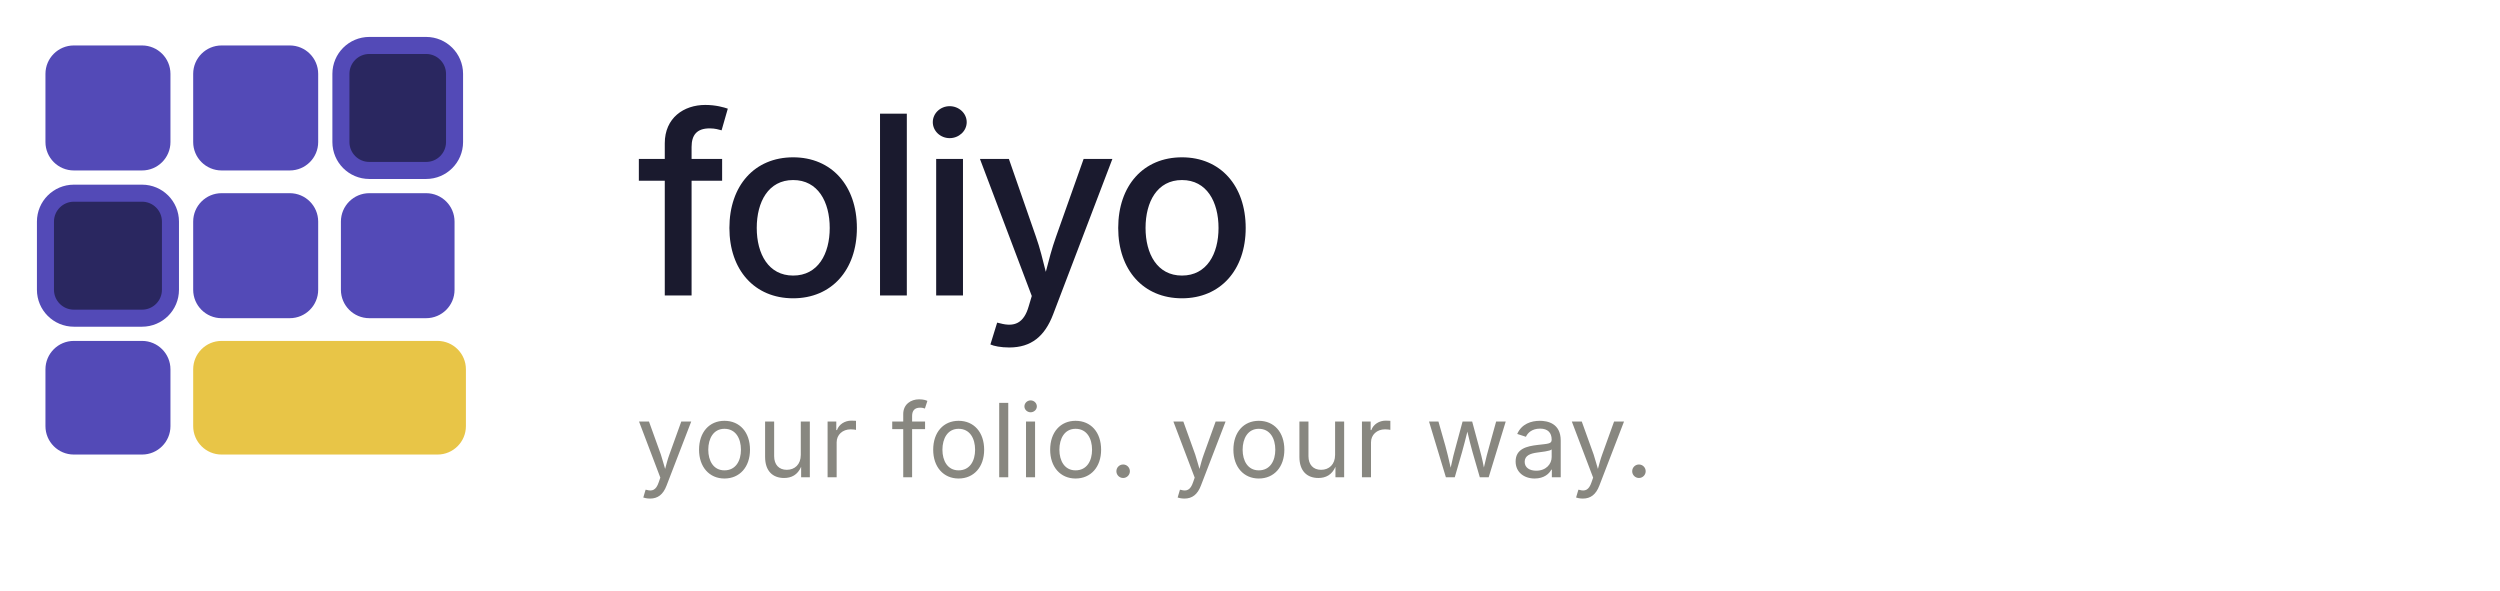
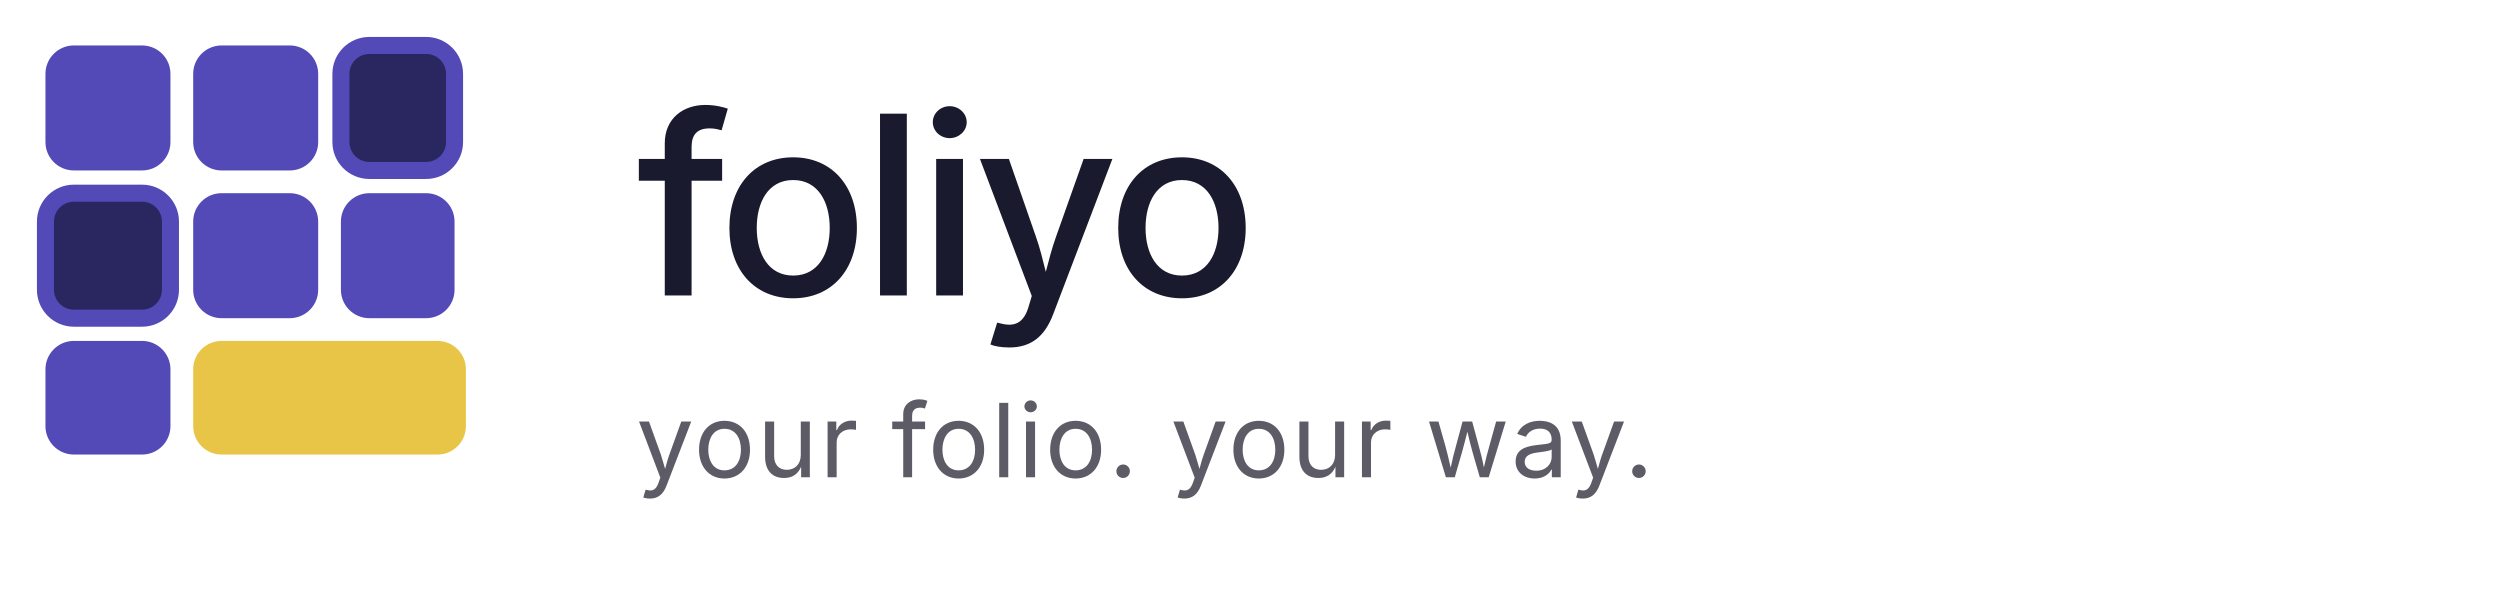
<svg xmlns="http://www.w3.org/2000/svg" viewBox="0 0 220 52" width="220" height="52">
  <rect x="4" y="4" width="11" height="11" rx="2.5" fill="#534AB7" />
  <rect x="17" y="4" width="11" height="11" rx="2.5" fill="#534AB7" />
  <rect x="30" y="4" width="10" height="11" rx="2.5" fill="#2a2760" stroke="#534AB7" stroke-width="1.5" />
  <rect x="4" y="17" width="11" height="11" rx="2.5" fill="#2a2760" stroke="#534AB7" stroke-width="1.5" />
  <rect x="17" y="17" width="11" height="11" rx="2.5" fill="#534AB7" />
  <rect x="30" y="17" width="10" height="11" rx="2.5" fill="#534AB7" />
  <rect x="4" y="30" width="11" height="10" rx="2.5" fill="#534AB7" />
  <rect x="17" y="30" width="24" height="10" rx="2.5" fill="#E8C547" />
  <text x="56" y="26" font-family="Inter,Geist,system-ui,sans-serif" font-size="22" font-weight="500" letter-spacing="-0.6" fill="#1a1a2e">foliyo</text>
-   <text x="56" y="42" font-family="Inter,Geist,system-ui,sans-serif" font-size="9" font-weight="400" letter-spacing="0.02em" fill="#888780">your folio. your way.</text>
+   <text x="56" y="42" font-family="Inter,Geist,system-ui,sans-serif" font-size="9" font-weight="400" letter-spacing="0.02em" fill="#5c5b66">your folio. your way.</text>
</svg>
